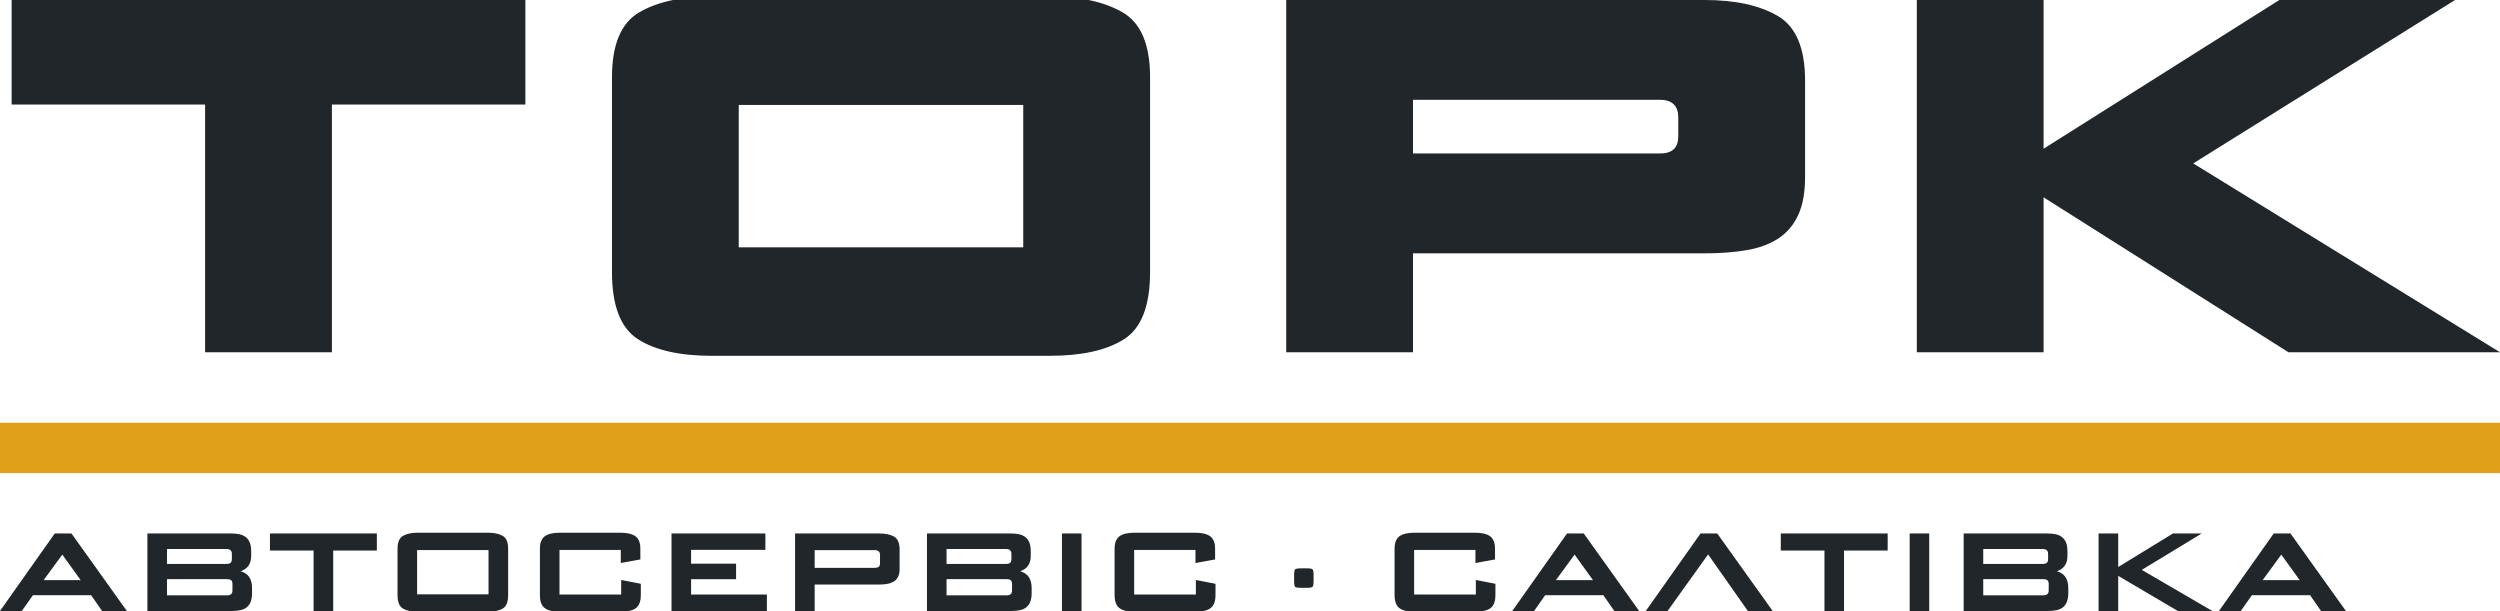
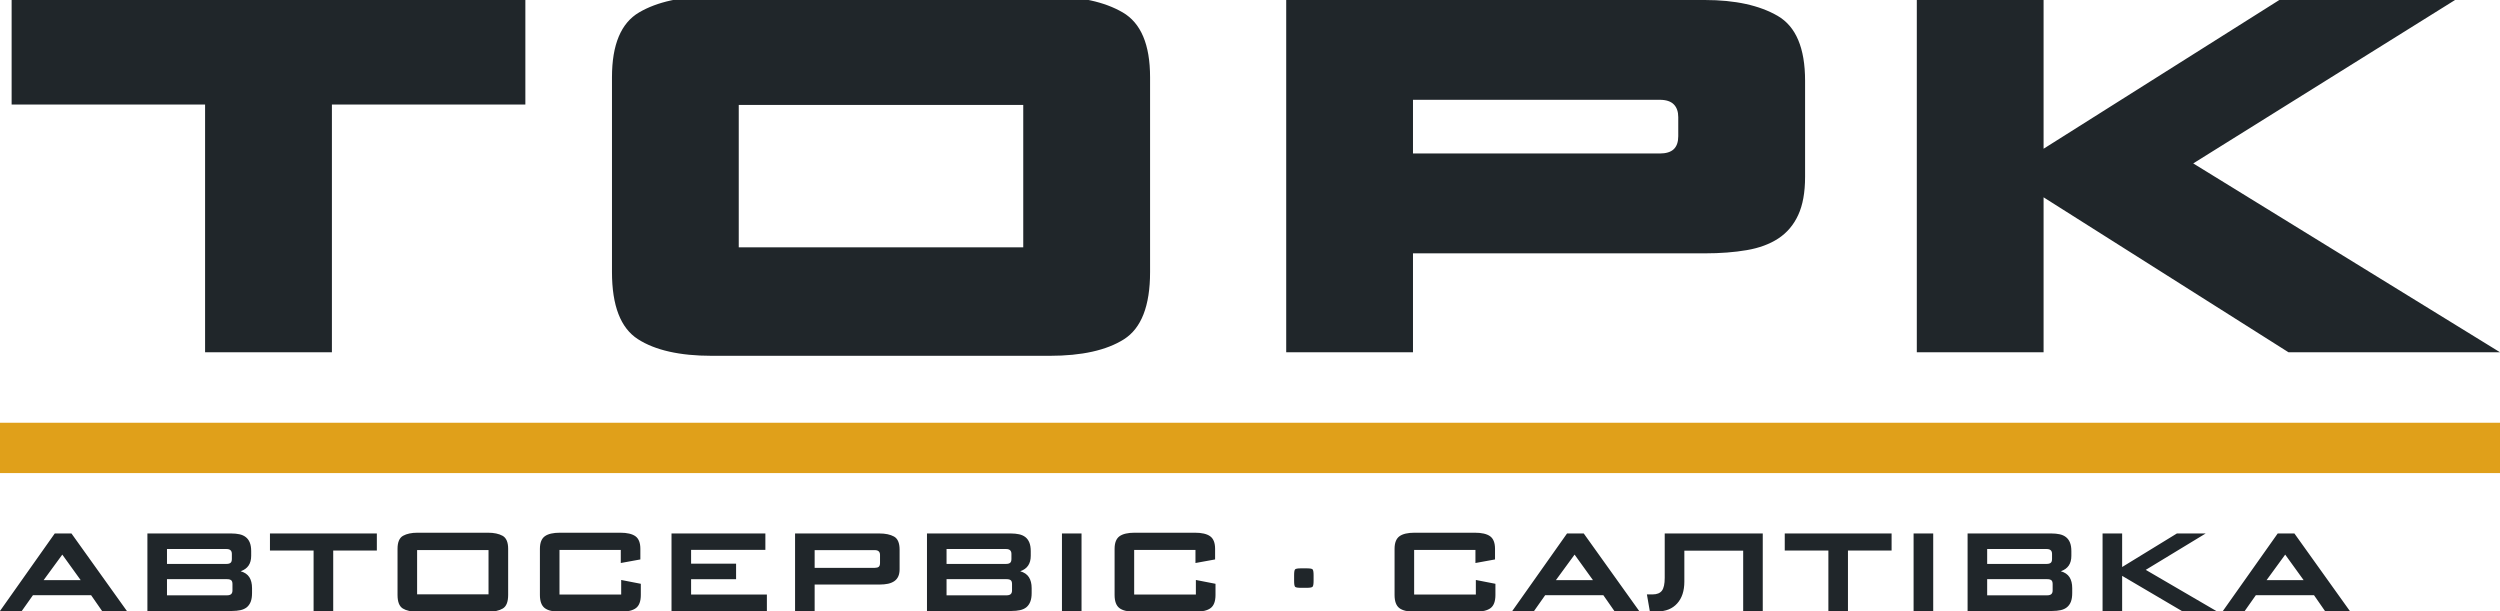
<svg xmlns="http://www.w3.org/2000/svg" viewBox="0 0 496.75 121.40" role="img">
  <g transform="translate(0 0)">
    <path fill="#20262A" transform="translate(0 70.00)" d="M40.75 0V-49.23H2.31V-70H104.39V-49.23H65.95V0ZM121.6 -54.66Q121.6 -64.38 127 -67.54Q132.4 -70.7 141.43 -70.7H208.59Q217.63 -70.7 223.07 -67.54Q228.52 -64.38 228.52 -54.66V-15.94Q228.52 -5.87 223.32 -2.58Q218.12 0.7 208.59 0.7H141.43Q131.9 0.7 126.75 -2.61Q121.6 -5.92 121.6 -15.94ZM146.79 -49.15V-20.85Q146.79 -20.85 146.79 -20.85Q146.79 -20.85 146.79 -20.85H203.32Q203.32 -20.85 203.32 -20.85Q203.32 -20.85 203.32 -20.85V-49.15Q203.32 -49.15 203.32 -49.15Q203.32 -49.15 203.32 -49.15H146.79Q146.79 -49.15 146.79 -49.15Q146.79 -49.15 146.79 -49.15ZM255.57 0V-70H338.74Q347.78 -70 353.23 -66.84Q358.67 -63.68 358.67 -53.96V-34.84Q358.67 -30.23 357.3 -27.27Q355.94 -24.32 353.36 -22.62Q350.78 -20.93 347.09 -20.3Q343.39 -19.66 338.74 -19.66H280.76V0ZM280.76 -39.5H329.79Q331.68 -39.5 332.58 -40.36Q333.47 -41.22 333.47 -42.94V-46.72Q333.47 -48.36 332.58 -49.26Q331.68 -50.17 329.79 -50.17H280.76ZM487.82 -70 435.22 -37.17 435.26 -37.86 496.76 0H454.73L399.08 -35.21H406.06V0H380.87V-70H406.06V-37.17H400.87L452.9 -70Z" />
    <rect x="0" y="84.0" width="496.75" height="10" fill="#E0A01A" />
-     <path fill="#20262A" transform="translate(0 121.40) scale(1)" d="M0 0 10.88 -15.4H14.2L25.21 0H20.28L18.1 -3.14H6.55L4.33 0ZM8.67 -6.13H16.03L12.38 -11.2ZM29.29 0V-15.4H45.95Q46.86 -15.4 47.59 -15.24Q48.32 -15.08 48.83 -14.68Q49.35 -14.28 49.63 -13.6Q49.91 -12.92 49.91 -11.88V-10.96Q49.91 -9.78 49.39 -9.02Q48.87 -8.26 47.82 -7.89Q48.99 -7.56 49.54 -6.72Q50.08 -5.87 50.08 -4.53V-3.56Q50.08 -2.51 49.81 -1.82Q49.53 -1.13 49.02 -0.72Q48.5 -0.32 47.77 -0.16Q47.04 0 46.13 0ZM33.18 -3.11H45.12Q45.66 -3.11 45.93 -3.35Q46.19 -3.59 46.19 -4.07V-5.35Q46.19 -5.9 45.93 -6.11Q45.66 -6.32 45.12 -6.32H33.18ZM33.18 -9.35H45Q45.54 -9.35 45.8 -9.56Q46.07 -9.77 46.07 -10.32V-11.34Q46.07 -11.83 45.8 -12.07Q45.54 -12.31 45 -12.31H33.18ZM62.31 0V-12.01H53.64V-15.4H74.88V-12.01H66.21V0ZM78.99 -12.35Q78.99 -14.32 80.09 -14.94Q81.19 -15.55 82.97 -15.55H96.96Q98.75 -15.55 99.86 -14.94Q100.97 -14.32 100.97 -12.35V-3.18Q100.97 -1.13 99.91 -0.49Q98.85 0.15 96.96 0.15H82.97Q81.08 0.15 80.04 -0.49Q78.99 -1.14 78.99 -3.18ZM82.88 -12.1V-3.3Q82.88 -3.3 82.88 -3.3Q82.88 -3.3 82.88 -3.3H97.07Q97.07 -3.3 97.07 -3.3Q97.07 -3.3 97.07 -3.3V-12.1Q97.07 -12.1 97.07 -12.1Q97.07 -12.1 97.07 -12.1H82.88Q82.88 -12.1 82.88 -12.1Q82.88 -12.1 82.88 -12.1ZM107.28 -12.35Q107.28 -14.14 108.26 -14.85Q109.23 -15.55 111.27 -15.55H123.24Q125.28 -15.55 126.26 -14.85Q127.24 -14.14 127.24 -12.35V-10.24L123.35 -9.53V-12.13Q123.35 -12.13 123.35 -12.13Q123.35 -12.13 123.35 -12.13H111.17Q111.17 -12.13 111.17 -12.13Q111.17 -12.13 111.17 -12.13V-3.27Q111.17 -3.27 111.17 -3.27Q111.17 -3.27 111.17 -3.27H123.43Q123.43 -3.27 123.43 -3.27Q123.43 -3.27 123.43 -3.27V-6.16L127.33 -5.4V-3.18Q127.33 -1.31 126.37 -0.58Q125.41 0.15 123.32 0.15H111.27Q109.17 0.15 108.23 -0.58Q107.28 -1.31 107.28 -3.18ZM133.43 0V-15.4H152.08V-12.14H137.32V-9.4H146.26V-6.31H137.32V-3.26H152.38V0ZM157.98 0V-15.4H174.74Q176.53 -15.4 177.64 -14.79Q178.75 -14.17 178.75 -12.19V-8.29Q178.75 -7.46 178.49 -6.88Q178.23 -6.3 177.72 -5.94Q177.21 -5.58 176.46 -5.41Q175.71 -5.25 174.74 -5.25H161.87V0ZM161.87 -8.57H173.82Q174.34 -8.57 174.6 -8.77Q174.86 -8.98 174.86 -9.54V-11.12Q174.86 -11.61 174.6 -11.85Q174.34 -12.09 173.82 -12.09H161.87ZM184.19 0V-15.4H200.85Q201.76 -15.4 202.49 -15.24Q203.22 -15.08 203.74 -14.68Q204.25 -14.28 204.53 -13.6Q204.81 -12.92 204.81 -11.88V-10.96Q204.81 -9.78 204.29 -9.02Q203.78 -8.26 202.72 -7.89Q203.89 -7.56 204.44 -6.72Q204.99 -5.87 204.99 -4.53V-3.56Q204.99 -2.51 204.71 -1.82Q204.43 -1.13 203.92 -0.72Q203.4 -0.32 202.67 -0.16Q201.94 0 201.03 0ZM188.08 -3.11H200.02Q200.56 -3.11 200.83 -3.35Q201.09 -3.59 201.09 -4.07V-5.35Q201.09 -5.9 200.83 -6.11Q200.56 -6.32 200.02 -6.32H188.08ZM188.08 -9.35H199.9Q200.44 -9.35 200.7 -9.56Q200.97 -9.77 200.97 -10.32V-11.34Q200.97 -11.83 200.7 -12.07Q200.44 -12.31 199.9 -12.31H188.08ZM211.01 0V-15.4H214.9V0ZM221.47 -12.35Q221.47 -14.14 222.45 -14.85Q223.43 -15.55 225.46 -15.55H237.43Q239.47 -15.55 240.45 -14.85Q241.44 -14.14 241.44 -12.35V-10.24L237.54 -9.53V-12.13Q237.54 -12.13 237.54 -12.13Q237.54 -12.13 237.54 -12.13H225.36Q225.36 -12.13 225.36 -12.13Q225.36 -12.13 225.36 -12.13V-3.27Q225.36 -3.27 225.36 -3.27Q225.36 -3.27 225.36 -3.27H237.62Q237.62 -3.27 237.62 -3.27Q237.62 -3.27 237.62 -3.27V-6.16L241.52 -5.4V-3.18Q241.52 -1.31 240.56 -0.58Q239.6 0.15 237.51 0.15H225.46Q223.36 0.15 222.42 -0.58Q221.47 -1.31 221.47 -3.18ZM257.14 -5.98V-7.12Q257.14 -8.07 257.34 -8.27Q257.54 -8.47 258.52 -8.47H259.62Q260.6 -8.47 260.8 -8.28Q261.01 -8.08 261.01 -7.11V-5.98Q261.01 -5.01 260.8 -4.81Q260.6 -4.6 259.62 -4.6H258.52Q257.54 -4.6 257.34 -4.8Q257.14 -5.01 257.14 -5.98ZM277.1 -12.35Q277.1 -14.14 278.08 -14.85Q279.05 -15.55 281.08 -15.55H293.05Q295.1 -15.55 296.08 -14.85Q297.06 -14.14 297.06 -12.35V-10.24L293.17 -9.53V-12.13Q293.17 -12.13 293.17 -12.13Q293.17 -12.13 293.17 -12.13H280.99Q280.99 -12.13 280.99 -12.13Q280.99 -12.13 280.99 -12.13V-3.27Q280.99 -3.27 280.99 -3.27Q280.99 -3.27 280.99 -3.27H293.25Q293.25 -3.27 293.25 -3.27Q293.25 -3.27 293.25 -3.27V-6.16L297.14 -5.4V-3.18Q297.14 -1.31 296.19 -0.58Q295.23 0.15 293.14 0.15H281.08Q278.99 0.15 278.04 -0.58Q277.1 -1.31 277.1 -3.18ZM300.49 0 311.37 -15.4H314.69L325.7 0H320.77L318.58 -3.14H307.03L304.82 0ZM309.16 -6.13H316.52L312.87 -11.2ZM327.02 0 337.9 -15.4H341.22L352.23 0H347.3L339.4 -11.24L331.35 0ZM362.52 0V-12.01H353.84V-15.4H375.08V-12.01H366.41V0ZM379.45 0V-15.4H383.34V0ZM390.18 0V-15.4H406.84Q407.75 -15.4 408.48 -15.24Q409.21 -15.08 409.72 -14.68Q410.24 -14.28 410.52 -13.6Q410.8 -12.92 410.8 -11.88V-10.96Q410.8 -9.78 410.28 -9.02Q409.76 -8.26 408.71 -7.89Q409.88 -7.56 410.42 -6.72Q410.97 -5.87 410.97 -4.53V-3.56Q410.97 -2.51 410.69 -1.82Q410.42 -1.13 409.9 -0.72Q409.39 -0.32 408.66 -0.16Q407.93 0 407.02 0ZM394.07 -3.11H406.01Q406.55 -3.11 406.81 -3.35Q407.08 -3.59 407.08 -4.07V-5.35Q407.08 -5.9 406.81 -6.11Q406.55 -6.32 406.01 -6.32H394.07ZM394.07 -9.35H405.89Q406.42 -9.35 406.69 -9.56Q406.96 -9.77 406.96 -10.32V-11.34Q406.96 -11.83 406.69 -12.07Q406.42 -12.31 405.89 -12.31H394.07ZM437.49 -15.4 425.45 -8.09 425.45 -8.24 439.59 0H432.74L419.63 -7.72H420.89V0H416.99V-15.4H420.89V-8.09H419.84L431.77 -15.4ZM440.91 0 451.79 -15.4H455.12L466.13 0H461.19L459.01 -3.14H447.46L445.24 0ZM449.59 -6.13H456.95L453.29 -11.2Z" />
+     <path fill="#20262A" transform="translate(0 121.40) scale(1)" d="M0 0 10.88 -15.4H14.2L25.21 0H20.28L18.1 -3.14H6.55L4.33 0ZM8.67 -6.13H16.03L12.38 -11.2ZM29.29 0V-15.4H45.95Q46.86 -15.4 47.59 -15.24Q48.32 -15.08 48.83 -14.68Q49.35 -14.28 49.63 -13.6Q49.91 -12.92 49.91 -11.88V-10.96Q49.91 -9.78 49.39 -9.02Q48.87 -8.26 47.82 -7.89Q48.99 -7.56 49.54 -6.72Q50.08 -5.87 50.08 -4.53V-3.56Q50.08 -2.51 49.81 -1.82Q49.53 -1.13 49.02 -0.72Q48.5 -0.32 47.77 -0.16Q47.04 0 46.13 0ZM33.18 -3.11H45.12Q45.66 -3.11 45.93 -3.35Q46.19 -3.59 46.19 -4.07V-5.35Q46.19 -5.9 45.93 -6.11Q45.66 -6.32 45.12 -6.32H33.18ZM33.18 -9.35H45Q45.54 -9.35 45.8 -9.56Q46.07 -9.77 46.07 -10.32V-11.34Q46.07 -11.83 45.8 -12.07Q45.54 -12.31 45 -12.31H33.18ZM62.31 0V-12.01H53.64V-15.4H74.88V-12.01H66.21V0ZM78.99 -12.35Q78.99 -14.32 80.09 -14.94Q81.19 -15.55 82.97 -15.55H96.96Q98.75 -15.55 99.86 -14.94Q100.97 -14.32 100.97 -12.35V-3.18Q100.97 -1.13 99.91 -0.49Q98.85 0.15 96.96 0.15H82.97Q81.08 0.15 80.04 -0.49Q78.99 -1.14 78.99 -3.18ZM82.88 -12.1V-3.3Q82.88 -3.3 82.88 -3.3Q82.88 -3.3 82.88 -3.3H97.07Q97.07 -3.3 97.07 -3.3Q97.07 -3.3 97.07 -3.3V-12.1Q97.07 -12.1 97.07 -12.1Q97.07 -12.1 97.07 -12.1H82.88Q82.88 -12.1 82.88 -12.1Q82.88 -12.1 82.88 -12.1ZM107.28 -12.35Q107.28 -14.14 108.26 -14.85Q109.23 -15.55 111.27 -15.55H123.24Q125.28 -15.55 126.26 -14.85Q127.24 -14.14 127.24 -12.35V-10.24L123.35 -9.53V-12.13Q123.35 -12.13 123.35 -12.13Q123.35 -12.13 123.35 -12.13H111.17Q111.17 -12.13 111.17 -12.13Q111.17 -12.13 111.17 -12.13V-3.27Q111.17 -3.27 111.17 -3.27Q111.17 -3.27 111.17 -3.27H123.43Q123.43 -3.27 123.43 -3.27Q123.43 -3.27 123.43 -3.27V-6.16L127.33 -5.4V-3.18Q127.33 -1.31 126.37 -0.58Q125.41 0.15 123.32 0.15H111.27Q109.17 0.15 108.23 -0.58Q107.28 -1.31 107.28 -3.18ZM133.43 0V-15.4H152.08V-12.14H137.32V-9.4H146.26V-6.31H137.32V-3.26H152.38V0ZM157.98 0V-15.4H174.74Q176.53 -15.4 177.64 -14.79Q178.75 -14.17 178.75 -12.19V-8.29Q178.75 -7.46 178.49 -6.88Q178.23 -6.3 177.72 -5.94Q177.21 -5.58 176.46 -5.41Q175.71 -5.25 174.74 -5.25H161.87V0ZM161.87 -8.57H173.82Q174.34 -8.57 174.6 -8.77Q174.86 -8.98 174.86 -9.54V-11.12Q174.86 -11.61 174.6 -11.85Q174.34 -12.09 173.82 -12.09H161.87ZM184.19 0V-15.4H200.85Q201.76 -15.4 202.49 -15.24Q203.22 -15.08 203.74 -14.68Q204.25 -14.28 204.53 -13.6Q204.81 -12.92 204.81 -11.88V-10.96Q204.81 -9.78 204.29 -9.02Q203.78 -8.26 202.72 -7.89Q203.89 -7.56 204.44 -6.72Q204.99 -5.87 204.99 -4.53V-3.56Q204.99 -2.51 204.71 -1.82Q204.43 -1.13 203.92 -0.72Q203.4 -0.32 202.67 -0.16Q201.94 0 201.03 0ZM188.08 -3.11H200.02Q200.56 -3.11 200.83 -3.35Q201.09 -3.59 201.09 -4.07V-5.35Q201.09 -5.9 200.83 -6.11Q200.56 -6.32 200.02 -6.32H188.08ZM188.08 -9.35H199.9Q200.44 -9.35 200.7 -9.56Q200.97 -9.77 200.97 -10.32V-11.34Q200.97 -11.83 200.7 -12.07Q200.44 -12.31 199.9 -12.31H188.08ZM211.01 0V-15.4H214.9V0ZM221.47 -12.35Q221.47 -14.14 222.45 -14.85Q223.43 -15.55 225.46 -15.55H237.43Q239.47 -15.55 240.45 -14.85Q241.44 -14.14 241.44 -12.35V-10.24L237.54 -9.53V-12.13Q237.54 -12.13 237.54 -12.13Q237.54 -12.13 237.54 -12.13H225.36Q225.36 -12.13 225.36 -12.13Q225.36 -12.13 225.36 -12.13V-3.27Q225.36 -3.27 225.36 -3.27Q225.36 -3.27 225.36 -3.27H237.62Q237.62 -3.27 237.62 -3.27Q237.62 -3.27 237.62 -3.27V-6.16L241.52 -5.4V-3.18Q241.52 -1.31 240.56 -0.58Q239.6 0.15 237.51 0.15H225.46Q223.36 0.15 222.42 -0.58Q221.47 -1.31 221.47 -3.18ZM257.14 -5.98V-7.12Q257.14 -8.07 257.34 -8.27Q257.54 -8.47 258.52 -8.47H259.62Q260.6 -8.47 260.8 -8.28Q261.01 -8.08 261.01 -7.11V-5.98Q261.01 -5.01 260.8 -4.81Q260.6 -4.6 259.62 -4.6H258.52Q257.54 -4.6 257.34 -4.8Q257.14 -5.01 257.14 -5.98ZM277.1 -12.35Q277.1 -14.14 278.08 -14.85Q279.05 -15.55 281.08 -15.55H293.05Q295.1 -15.55 296.08 -14.85Q297.06 -14.14 297.06 -12.35V-10.24L293.17 -9.53V-12.13Q293.17 -12.13 293.17 -12.13Q293.17 -12.13 293.17 -12.13H280.99Q280.99 -12.13 280.99 -12.13Q280.99 -12.13 280.99 -12.13V-3.27Q280.99 -3.27 280.99 -3.27Q280.99 -3.27 280.99 -3.27H293.25Q293.25 -3.27 293.25 -3.27Q293.25 -3.27 293.25 -3.27V-6.16L297.14 -5.4V-3.18Q297.14 -1.31 296.19 -0.58Q295.23 0.15 293.14 0.15H281.08Q278.99 0.15 278.04 -0.58Q277.1 -1.31 277.1 -3.18ZM300.49 0 311.37 -15.4H314.69L325.7 0H320.77L318.58 -3.14H307.03L304.82 0ZM309.16 -6.13H316.52L312.87 -11.2ZM327.81 0 327.24 -3.29H328.36Q329.67 -3.29 330.23 -4.04Q330.78 -4.79 330.78 -6.57V-15.4H350.26V0H346.37V-11.98H334.68V-5.84Q334.68 -3.06 333.25 -1.49Q331.83 0.09 329.31 0.09Q329 0.09 328.59 0.07Q328.18 0.04 327.81 0ZM363.3 0V-12.01H354.63V-15.4H375.86V-12.01H367.19V0ZM380.23 0V-15.4H384.13V0ZM390.96 0V-15.4H407.62Q408.53 -15.4 409.26 -15.24Q409.99 -15.08 410.5 -14.68Q411.02 -14.28 411.3 -13.6Q411.58 -12.92 411.58 -11.88V-10.96Q411.58 -9.78 411.06 -9.02Q410.54 -8.26 409.49 -7.89Q410.66 -7.56 411.21 -6.72Q411.75 -5.87 411.75 -4.53V-3.56Q411.75 -2.51 411.48 -1.82Q411.2 -1.13 410.68 -0.72Q410.17 -0.32 409.44 -0.16Q408.71 0 407.8 0ZM394.85 -3.11H406.79Q407.33 -3.11 407.6 -3.35Q407.86 -3.59 407.86 -4.07V-5.35Q407.86 -5.9 407.6 -6.11Q407.33 -6.32 406.79 -6.32H394.85ZM394.85 -9.35H406.67Q407.2 -9.35 407.47 -9.56Q407.74 -9.77 407.74 -10.32V-11.34Q407.74 -11.83 407.47 -12.07Q407.2 -12.31 406.67 -12.31H394.85ZM438.27 -15.4 426.23 -8.09 426.24 -8.24 440.37 0H433.53L420.41 -7.72H421.67V0H417.78V-15.4H421.67V-8.09H420.62L432.55 -15.4ZM441.69 0 452.58 -15.4H455.9L466.91 0H461.97L459.79 -3.14H448.24L446.03 0ZM450.37 -6.13H457.73L454.07 -11.2Z" />
  </g>
</svg>
